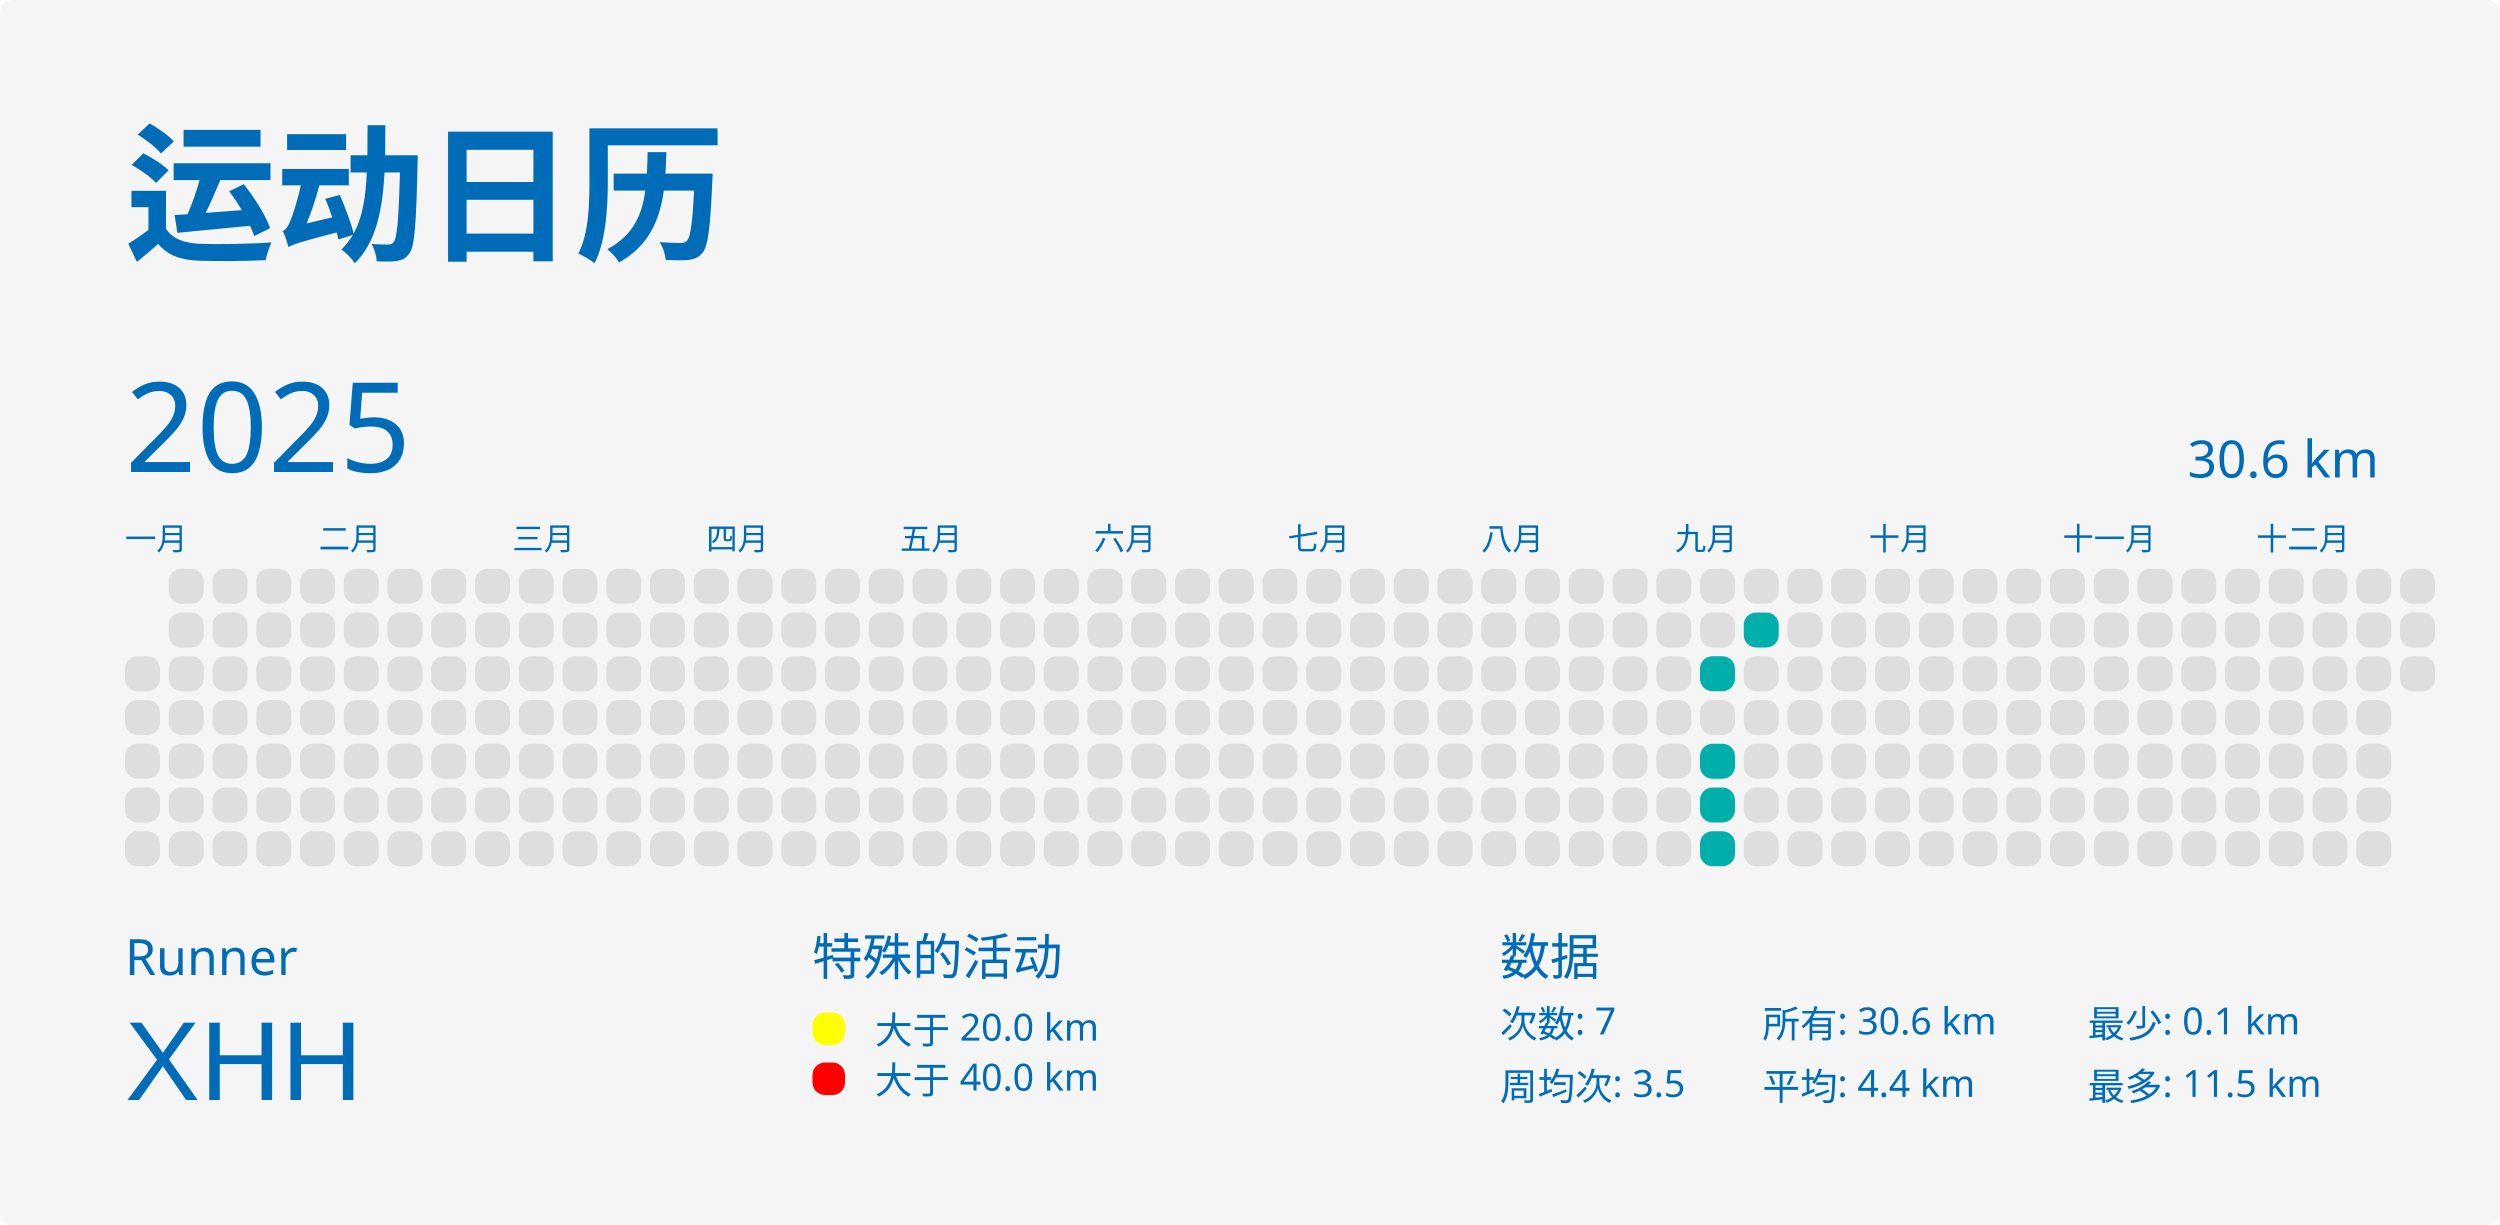
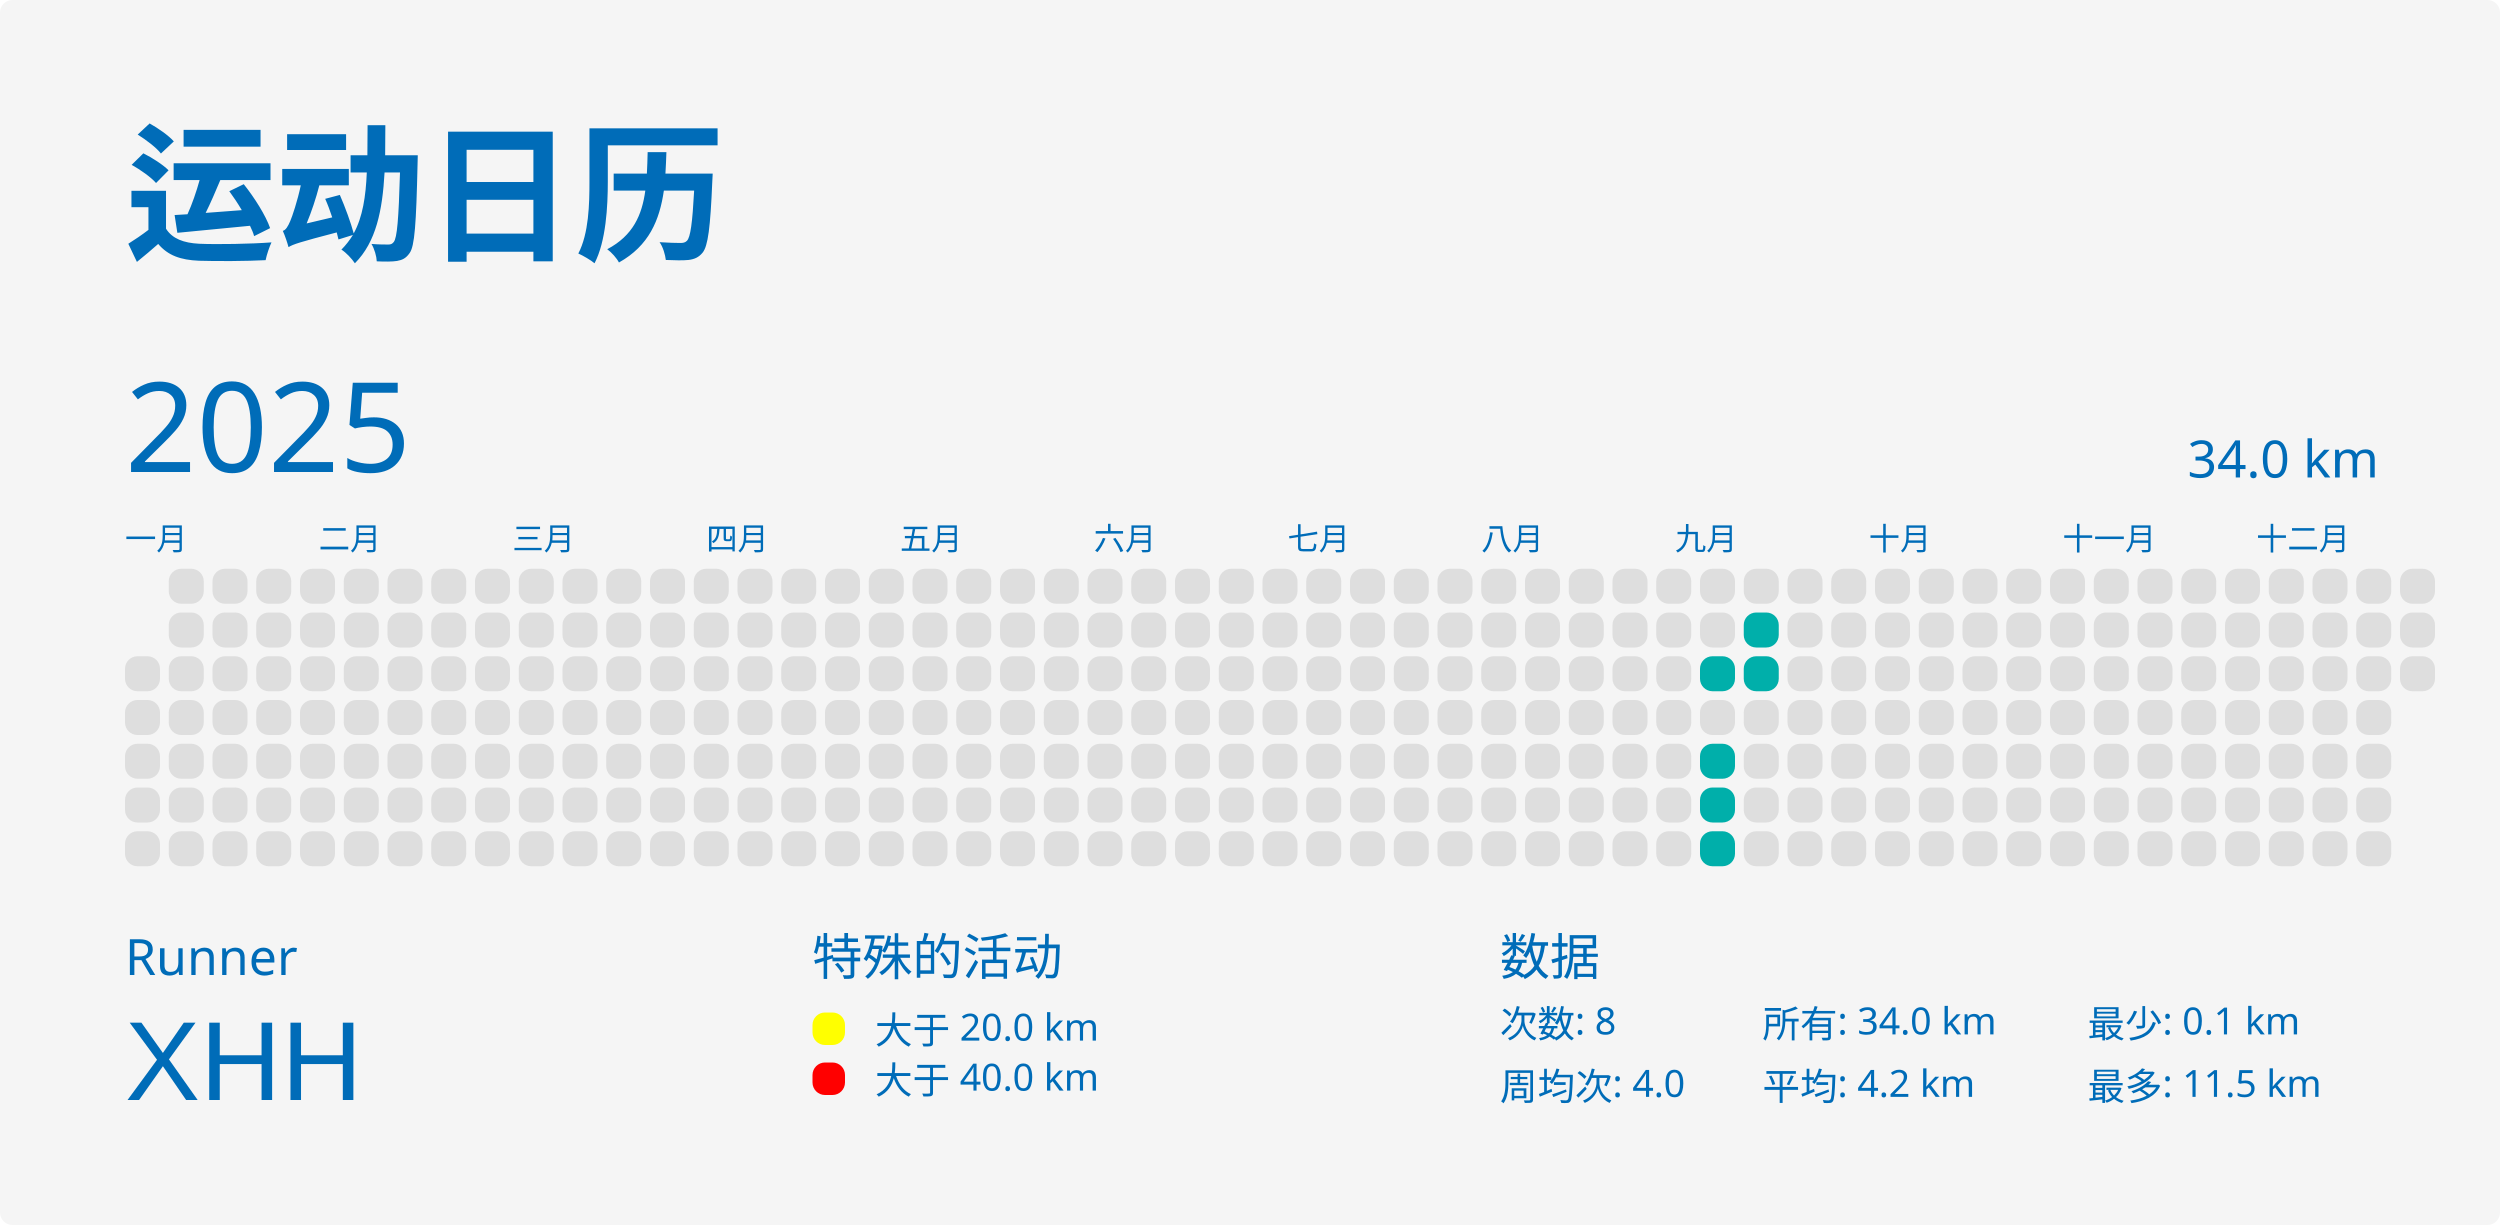
<svg xmlns="http://www.w3.org/2000/svg" baseProfile="full" height="98mm" version="1.1" viewBox="0,0,200,98" width="200mm">
  <defs />
  <rect fill="#f5f5f5" height="98" rx="1" ry="1" width="200" x="0" y="0" />
  <text fill="#006cb8" style="font-size:12px; font-family:MGI-Regular; font-weight:bold;" x="10" y="20">运动日历</text>
  <text fill="#006cb8" style="font-size:4px; font-family:MGI-Regular" x="10" y="78">Runner</text>
  <text fill="#006cb8" style="font-size:9px; font-family:Arial" x="10" y="88">XHH</text>
  <text fill="#006cb8" style="font-size:4px; font-family:MGI-Regular" x="65" y="78">特殊的活动</text>
  <rect fill="yellow" height="2.6" rx="1" ry="1" width="2.6" x="65" y="81" />
  <text fill="#006cb8" style="font-size:3px; font-family:MGI-Regular" x="70" y="83.5">大于 20.0 km</text>
  <rect fill="red" height="2.6" rx="1" ry="1" width="2.6" x="65" y="85" />
  <text fill="#006cb8" style="font-size:3px; font-family:MGI-Regular" x="70" y="87.5">大于 40.0 km</text>
  <text fill="#006cb8" style="font-size:4px; font-family:MGI-Regular" x="120" y="78">数据</text>
-   <text fill="#006cb8" style="font-size:3px; font-family:MGI-Regular" x="120" y="83">次数: 7</text>
-   <text fill="#006cb8" style="font-size:3px; font-family:MGI-Regular" x="120" y="88">周均次: 3.5</text>
-   <text fill="#006cb8" style="font-size:3px; font-family:MGI-Regular" x="141" y="83">所有: 30.6 km</text>
-   <text fill="#006cb8" style="font-size:3px; font-family:MGI-Regular" x="141" y="88">平均: 4.4 km</text>
+   <text fill="#006cb8" style="font-size:3px; font-family:MGI-Regular" x="120" y="83">次数: 8</text>
+   <text fill="#006cb8" style="font-size:3px; font-family:MGI-Regular" x="120" y="88">周均次: 4.0</text>
+   <text fill="#006cb8" style="font-size:3px; font-family:MGI-Regular" x="141" y="83">所有: 34.0 km</text>
+   <text fill="#006cb8" style="font-size:3px; font-family:MGI-Regular" x="141" y="88">平均: 4.2 km</text>
  <text fill="#006cb8" style="font-size:3px; font-family:MGI-Regular" x="167" y="83">最少: 0.1 km</text>
  <text fill="#006cb8" style="font-size:3px; font-family:MGI-Regular" x="167" y="88">最多: 11.5 km</text>
  <text dominant-baseline="hanging" fill="#006cb8" style="font-size:10.0px; font-family:MGI-Regular;" x="10" y="30">2025</text>
-   <text dominant-baseline="hanging" fill="#006cb8" style="font-size:4.125px; font-family:MGI-Regular;" x="175" y="35">30.6 km</text>
+   <text dominant-baseline="hanging" fill="#006cb8" style="font-size:4.125px; font-family:MGI-Regular;" x="175" y="35">34.0 km</text>
  <text fill="#006cb8" style="font-size:2.5px; font-family:MGI-Regular" x="10.0" y="44">一月</text>
  <text fill="#006cb8" style="font-size:2.5px; font-family:MGI-Regular" x="25.5" y="44">二月</text>
  <text fill="#006cb8" style="font-size:2.5px; font-family:MGI-Regular" x="41.0" y="44">三月</text>
  <text fill="#006cb8" style="font-size:2.5px; font-family:MGI-Regular" x="56.5" y="44">四月</text>
  <text fill="#006cb8" style="font-size:2.5px; font-family:MGI-Regular" x="72.0" y="44">五月</text>
  <text fill="#006cb8" style="font-size:2.5px; font-family:MGI-Regular" x="87.5" y="44">六月</text>
  <text fill="#006cb8" style="font-size:2.5px; font-family:MGI-Regular" x="103.0" y="44">七月</text>
  <text fill="#006cb8" style="font-size:2.5px; font-family:MGI-Regular" x="118.5" y="44">八月</text>
  <text fill="#006cb8" style="font-size:2.5px; font-family:MGI-Regular" x="134.0" y="44">九月</text>
  <text fill="#006cb8" style="font-size:2.5px; font-family:MGI-Regular" x="149.5" y="44">十月</text>
  <text fill="#006cb8" style="font-size:2.5px; font-family:MGI-Regular" x="165.0" y="44">十一月</text>
  <text fill="#006cb8" style="font-size:2.5px; font-family:MGI-Regular" x="180.5" y="44">十二月</text>
  <rect fill="#dedede" height="2.8" rx="1" ry="1" width="2.8" x="10.0" y="52.5" />
  <rect fill="#dedede" height="2.8" rx="1" ry="1" width="2.8" x="10.0" y="56.0" />
  <rect fill="#dedede" height="2.8" rx="1" ry="1" width="2.8" x="10.0" y="59.5" />
  <rect fill="#dedede" height="2.8" rx="1" ry="1" width="2.8" x="10.0" y="63.0" />
  <rect fill="#dedede" height="2.8" rx="1" ry="1" width="2.8" x="10.0" y="66.5" />
  <rect fill="#dedede" height="2.8" rx="1" ry="1" width="2.8" x="13.5" y="45.5" />
  <rect fill="#dedede" height="2.8" rx="1" ry="1" width="2.8" x="13.5" y="49.0" />
  <rect fill="#dedede" height="2.8" rx="1" ry="1" width="2.8" x="13.5" y="52.5" />
  <rect fill="#dedede" height="2.8" rx="1" ry="1" width="2.8" x="13.5" y="56.0" />
  <rect fill="#dedede" height="2.8" rx="1" ry="1" width="2.8" x="13.5" y="59.5" />
  <rect fill="#dedede" height="2.8" rx="1" ry="1" width="2.8" x="13.5" y="63.0" />
  <rect fill="#dedede" height="2.8" rx="1" ry="1" width="2.8" x="13.5" y="66.5" />
  <rect fill="#dedede" height="2.8" rx="1" ry="1" width="2.8" x="17.0" y="45.5" />
  <rect fill="#dedede" height="2.8" rx="1" ry="1" width="2.8" x="17.0" y="49.0" />
  <rect fill="#dedede" height="2.8" rx="1" ry="1" width="2.8" x="17.0" y="52.5" />
  <rect fill="#dedede" height="2.8" rx="1" ry="1" width="2.8" x="17.0" y="56.0" />
  <rect fill="#dedede" height="2.8" rx="1" ry="1" width="2.8" x="17.0" y="59.5" />
  <rect fill="#dedede" height="2.8" rx="1" ry="1" width="2.8" x="17.0" y="63.0" />
  <rect fill="#dedede" height="2.8" rx="1" ry="1" width="2.8" x="17.0" y="66.5" />
  <rect fill="#dedede" height="2.8" rx="1" ry="1" width="2.8" x="20.5" y="45.5" />
  <rect fill="#dedede" height="2.8" rx="1" ry="1" width="2.8" x="20.5" y="49.0" />
  <rect fill="#dedede" height="2.8" rx="1" ry="1" width="2.8" x="20.5" y="52.5" />
  <rect fill="#dedede" height="2.8" rx="1" ry="1" width="2.8" x="20.5" y="56.0" />
  <rect fill="#dedede" height="2.8" rx="1" ry="1" width="2.8" x="20.5" y="59.5" />
  <rect fill="#dedede" height="2.8" rx="1" ry="1" width="2.8" x="20.5" y="63.0" />
  <rect fill="#dedede" height="2.8" rx="1" ry="1" width="2.8" x="20.5" y="66.5" />
  <rect fill="#dedede" height="2.8" rx="1" ry="1" width="2.8" x="24.0" y="45.5" />
  <rect fill="#dedede" height="2.8" rx="1" ry="1" width="2.8" x="24.0" y="49.0" />
  <rect fill="#dedede" height="2.8" rx="1" ry="1" width="2.8" x="24.0" y="52.5" />
  <rect fill="#dedede" height="2.8" rx="1" ry="1" width="2.8" x="24.0" y="56.0" />
  <rect fill="#dedede" height="2.8" rx="1" ry="1" width="2.8" x="24.0" y="59.5" />
  <rect fill="#dedede" height="2.8" rx="1" ry="1" width="2.8" x="24.0" y="63.0" />
  <rect fill="#dedede" height="2.8" rx="1" ry="1" width="2.8" x="24.0" y="66.5" />
  <rect fill="#dedede" height="2.8" rx="1" ry="1" width="2.8" x="27.5" y="45.5" />
  <rect fill="#dedede" height="2.8" rx="1" ry="1" width="2.8" x="27.5" y="49.0" />
  <rect fill="#dedede" height="2.8" rx="1" ry="1" width="2.8" x="27.5" y="52.5" />
  <rect fill="#dedede" height="2.8" rx="1" ry="1" width="2.8" x="27.5" y="56.0" />
  <rect fill="#dedede" height="2.8" rx="1" ry="1" width="2.8" x="27.5" y="59.5" />
  <rect fill="#dedede" height="2.8" rx="1" ry="1" width="2.8" x="27.5" y="63.0" />
  <rect fill="#dedede" height="2.8" rx="1" ry="1" width="2.8" x="27.5" y="66.5" />
  <rect fill="#dedede" height="2.8" rx="1" ry="1" width="2.8" x="31.0" y="45.5" />
  <rect fill="#dedede" height="2.8" rx="1" ry="1" width="2.8" x="31.0" y="49.0" />
  <rect fill="#dedede" height="2.8" rx="1" ry="1" width="2.8" x="31.0" y="52.5" />
  <rect fill="#dedede" height="2.8" rx="1" ry="1" width="2.8" x="31.0" y="56.0" />
  <rect fill="#dedede" height="2.8" rx="1" ry="1" width="2.8" x="31.0" y="59.5" />
  <rect fill="#dedede" height="2.8" rx="1" ry="1" width="2.8" x="31.0" y="63.0" />
  <rect fill="#dedede" height="2.8" rx="1" ry="1" width="2.8" x="31.0" y="66.5" />
  <rect fill="#dedede" height="2.8" rx="1" ry="1" width="2.8" x="34.5" y="45.5" />
  <rect fill="#dedede" height="2.8" rx="1" ry="1" width="2.8" x="34.5" y="49.0" />
  <rect fill="#dedede" height="2.8" rx="1" ry="1" width="2.8" x="34.5" y="52.5" />
  <rect fill="#dedede" height="2.8" rx="1" ry="1" width="2.8" x="34.5" y="56.0" />
  <rect fill="#dedede" height="2.8" rx="1" ry="1" width="2.8" x="34.5" y="59.5" />
  <rect fill="#dedede" height="2.8" rx="1" ry="1" width="2.8" x="34.5" y="63.0" />
  <rect fill="#dedede" height="2.8" rx="1" ry="1" width="2.8" x="34.5" y="66.5" />
  <rect fill="#dedede" height="2.8" rx="1" ry="1" width="2.8" x="38.0" y="45.5" />
  <rect fill="#dedede" height="2.8" rx="1" ry="1" width="2.8" x="38.0" y="49.0" />
  <rect fill="#dedede" height="2.8" rx="1" ry="1" width="2.8" x="38.0" y="52.5" />
  <rect fill="#dedede" height="2.8" rx="1" ry="1" width="2.8" x="38.0" y="56.0" />
  <rect fill="#dedede" height="2.8" rx="1" ry="1" width="2.8" x="38.0" y="59.5" />
  <rect fill="#dedede" height="2.8" rx="1" ry="1" width="2.8" x="38.0" y="63.0" />
  <rect fill="#dedede" height="2.8" rx="1" ry="1" width="2.8" x="38.0" y="66.5" />
  <rect fill="#dedede" height="2.8" rx="1" ry="1" width="2.8" x="41.5" y="45.5" />
  <rect fill="#dedede" height="2.8" rx="1" ry="1" width="2.8" x="41.5" y="49.0" />
  <rect fill="#dedede" height="2.8" rx="1" ry="1" width="2.8" x="41.5" y="52.5" />
  <rect fill="#dedede" height="2.8" rx="1" ry="1" width="2.8" x="41.5" y="56.0" />
  <rect fill="#dedede" height="2.8" rx="1" ry="1" width="2.8" x="41.5" y="59.5" />
  <rect fill="#dedede" height="2.8" rx="1" ry="1" width="2.8" x="41.5" y="63.0" />
  <rect fill="#dedede" height="2.8" rx="1" ry="1" width="2.8" x="41.5" y="66.5" />
  <rect fill="#dedede" height="2.8" rx="1" ry="1" width="2.8" x="45.0" y="45.5" />
  <rect fill="#dedede" height="2.8" rx="1" ry="1" width="2.8" x="45.0" y="49.0" />
  <rect fill="#dedede" height="2.8" rx="1" ry="1" width="2.8" x="45.0" y="52.5" />
  <rect fill="#dedede" height="2.8" rx="1" ry="1" width="2.8" x="45.0" y="56.0" />
  <rect fill="#dedede" height="2.8" rx="1" ry="1" width="2.8" x="45.0" y="59.5" />
  <rect fill="#dedede" height="2.8" rx="1" ry="1" width="2.8" x="45.0" y="63.0" />
  <rect fill="#dedede" height="2.8" rx="1" ry="1" width="2.8" x="45.0" y="66.5" />
  <rect fill="#dedede" height="2.8" rx="1" ry="1" width="2.8" x="48.5" y="45.5" />
  <rect fill="#dedede" height="2.8" rx="1" ry="1" width="2.8" x="48.5" y="49.0" />
  <rect fill="#dedede" height="2.8" rx="1" ry="1" width="2.8" x="48.5" y="52.5" />
  <rect fill="#dedede" height="2.8" rx="1" ry="1" width="2.8" x="48.5" y="56.0" />
  <rect fill="#dedede" height="2.8" rx="1" ry="1" width="2.8" x="48.5" y="59.5" />
  <rect fill="#dedede" height="2.8" rx="1" ry="1" width="2.8" x="48.5" y="63.0" />
  <rect fill="#dedede" height="2.8" rx="1" ry="1" width="2.8" x="48.5" y="66.5" />
  <rect fill="#dedede" height="2.8" rx="1" ry="1" width="2.8" x="52.0" y="45.5" />
  <rect fill="#dedede" height="2.8" rx="1" ry="1" width="2.8" x="52.0" y="49.0" />
  <rect fill="#dedede" height="2.8" rx="1" ry="1" width="2.8" x="52.0" y="52.5" />
  <rect fill="#dedede" height="2.8" rx="1" ry="1" width="2.8" x="52.0" y="56.0" />
  <rect fill="#dedede" height="2.8" rx="1" ry="1" width="2.8" x="52.0" y="59.5" />
  <rect fill="#dedede" height="2.8" rx="1" ry="1" width="2.8" x="52.0" y="63.0" />
  <rect fill="#dedede" height="2.8" rx="1" ry="1" width="2.8" x="52.0" y="66.5" />
  <rect fill="#dedede" height="2.8" rx="1" ry="1" width="2.8" x="55.5" y="45.5" />
  <rect fill="#dedede" height="2.8" rx="1" ry="1" width="2.8" x="55.5" y="49.0" />
  <rect fill="#dedede" height="2.8" rx="1" ry="1" width="2.8" x="55.5" y="52.5" />
  <rect fill="#dedede" height="2.8" rx="1" ry="1" width="2.8" x="55.5" y="56.0" />
  <rect fill="#dedede" height="2.8" rx="1" ry="1" width="2.8" x="55.5" y="59.5" />
  <rect fill="#dedede" height="2.8" rx="1" ry="1" width="2.8" x="55.5" y="63.0" />
  <rect fill="#dedede" height="2.8" rx="1" ry="1" width="2.8" x="55.5" y="66.5" />
  <rect fill="#dedede" height="2.8" rx="1" ry="1" width="2.8" x="59.0" y="45.5" />
  <rect fill="#dedede" height="2.8" rx="1" ry="1" width="2.8" x="59.0" y="49.0" />
  <rect fill="#dedede" height="2.8" rx="1" ry="1" width="2.8" x="59.0" y="52.5" />
  <rect fill="#dedede" height="2.8" rx="1" ry="1" width="2.8" x="59.0" y="56.0" />
  <rect fill="#dedede" height="2.8" rx="1" ry="1" width="2.8" x="59.0" y="59.5" />
  <rect fill="#dedede" height="2.8" rx="1" ry="1" width="2.8" x="59.0" y="63.0" />
  <rect fill="#dedede" height="2.8" rx="1" ry="1" width="2.8" x="59.0" y="66.5" />
  <rect fill="#dedede" height="2.8" rx="1" ry="1" width="2.8" x="62.5" y="45.5" />
  <rect fill="#dedede" height="2.8" rx="1" ry="1" width="2.8" x="62.5" y="49.0" />
  <rect fill="#dedede" height="2.8" rx="1" ry="1" width="2.8" x="62.5" y="52.5" />
  <rect fill="#dedede" height="2.8" rx="1" ry="1" width="2.8" x="62.5" y="56.0" />
  <rect fill="#dedede" height="2.8" rx="1" ry="1" width="2.8" x="62.5" y="59.5" />
  <rect fill="#dedede" height="2.8" rx="1" ry="1" width="2.8" x="62.5" y="63.0" />
  <rect fill="#dedede" height="2.8" rx="1" ry="1" width="2.8" x="62.5" y="66.5" />
  <rect fill="#dedede" height="2.8" rx="1" ry="1" width="2.8" x="66.0" y="45.5" />
  <rect fill="#dedede" height="2.8" rx="1" ry="1" width="2.8" x="66.0" y="49.0" />
  <rect fill="#dedede" height="2.8" rx="1" ry="1" width="2.8" x="66.0" y="52.5" />
  <rect fill="#dedede" height="2.8" rx="1" ry="1" width="2.8" x="66.0" y="56.0" />
  <rect fill="#dedede" height="2.8" rx="1" ry="1" width="2.8" x="66.0" y="59.5" />
  <rect fill="#dedede" height="2.8" rx="1" ry="1" width="2.8" x="66.0" y="63.0" />
  <rect fill="#dedede" height="2.8" rx="1" ry="1" width="2.8" x="66.0" y="66.5" />
  <rect fill="#dedede" height="2.8" rx="1" ry="1" width="2.8" x="69.5" y="45.5" />
  <rect fill="#dedede" height="2.8" rx="1" ry="1" width="2.8" x="69.5" y="49.0" />
  <rect fill="#dedede" height="2.8" rx="1" ry="1" width="2.8" x="69.5" y="52.5" />
  <rect fill="#dedede" height="2.8" rx="1" ry="1" width="2.8" x="69.5" y="56.0" />
  <rect fill="#dedede" height="2.8" rx="1" ry="1" width="2.8" x="69.5" y="59.5" />
  <rect fill="#dedede" height="2.8" rx="1" ry="1" width="2.8" x="69.5" y="63.0" />
  <rect fill="#dedede" height="2.8" rx="1" ry="1" width="2.8" x="69.5" y="66.5" />
  <rect fill="#dedede" height="2.8" rx="1" ry="1" width="2.8" x="73.0" y="45.5" />
  <rect fill="#dedede" height="2.8" rx="1" ry="1" width="2.8" x="73.0" y="49.0" />
  <rect fill="#dedede" height="2.8" rx="1" ry="1" width="2.8" x="73.0" y="52.5" />
  <rect fill="#dedede" height="2.8" rx="1" ry="1" width="2.8" x="73.0" y="56.0" />
  <rect fill="#dedede" height="2.8" rx="1" ry="1" width="2.8" x="73.0" y="59.5" />
  <rect fill="#dedede" height="2.8" rx="1" ry="1" width="2.8" x="73.0" y="63.0" />
  <rect fill="#dedede" height="2.8" rx="1" ry="1" width="2.8" x="73.0" y="66.5" />
  <rect fill="#dedede" height="2.8" rx="1" ry="1" width="2.8" x="76.5" y="45.5" />
  <rect fill="#dedede" height="2.8" rx="1" ry="1" width="2.8" x="76.5" y="49.0" />
  <rect fill="#dedede" height="2.8" rx="1" ry="1" width="2.8" x="76.5" y="52.5" />
  <rect fill="#dedede" height="2.8" rx="1" ry="1" width="2.8" x="76.5" y="56.0" />
  <rect fill="#dedede" height="2.8" rx="1" ry="1" width="2.8" x="76.5" y="59.5" />
  <rect fill="#dedede" height="2.8" rx="1" ry="1" width="2.8" x="76.5" y="63.0" />
  <rect fill="#dedede" height="2.8" rx="1" ry="1" width="2.8" x="76.5" y="66.5" />
  <rect fill="#dedede" height="2.8" rx="1" ry="1" width="2.8" x="80.0" y="45.5" />
  <rect fill="#dedede" height="2.8" rx="1" ry="1" width="2.8" x="80.0" y="49.0" />
  <rect fill="#dedede" height="2.8" rx="1" ry="1" width="2.8" x="80.0" y="52.5" />
  <rect fill="#dedede" height="2.8" rx="1" ry="1" width="2.8" x="80.0" y="56.0" />
  <rect fill="#dedede" height="2.8" rx="1" ry="1" width="2.8" x="80.0" y="59.5" />
  <rect fill="#dedede" height="2.8" rx="1" ry="1" width="2.8" x="80.0" y="63.0" />
  <rect fill="#dedede" height="2.8" rx="1" ry="1" width="2.8" x="80.0" y="66.5" />
  <rect fill="#dedede" height="2.8" rx="1" ry="1" width="2.8" x="83.5" y="45.5" />
  <rect fill="#dedede" height="2.8" rx="1" ry="1" width="2.8" x="83.5" y="49.0" />
  <rect fill="#dedede" height="2.8" rx="1" ry="1" width="2.8" x="83.5" y="52.5" />
  <rect fill="#dedede" height="2.8" rx="1" ry="1" width="2.8" x="83.5" y="56.0" />
  <rect fill="#dedede" height="2.8" rx="1" ry="1" width="2.8" x="83.5" y="59.5" />
  <rect fill="#dedede" height="2.8" rx="1" ry="1" width="2.8" x="83.5" y="63.0" />
  <rect fill="#dedede" height="2.8" rx="1" ry="1" width="2.8" x="83.5" y="66.5" />
  <rect fill="#dedede" height="2.8" rx="1" ry="1" width="2.8" x="87.0" y="45.5" />
  <rect fill="#dedede" height="2.8" rx="1" ry="1" width="2.8" x="87.0" y="49.0" />
  <rect fill="#dedede" height="2.8" rx="1" ry="1" width="2.8" x="87.0" y="52.5" />
  <rect fill="#dedede" height="2.8" rx="1" ry="1" width="2.8" x="87.0" y="56.0" />
  <rect fill="#dedede" height="2.8" rx="1" ry="1" width="2.8" x="87.0" y="59.5" />
  <rect fill="#dedede" height="2.8" rx="1" ry="1" width="2.8" x="87.0" y="63.0" />
  <rect fill="#dedede" height="2.8" rx="1" ry="1" width="2.8" x="87.0" y="66.5" />
  <rect fill="#dedede" height="2.8" rx="1" ry="1" width="2.8" x="90.5" y="45.5" />
  <rect fill="#dedede" height="2.8" rx="1" ry="1" width="2.8" x="90.5" y="49.0" />
  <rect fill="#dedede" height="2.8" rx="1" ry="1" width="2.8" x="90.5" y="52.5" />
  <rect fill="#dedede" height="2.8" rx="1" ry="1" width="2.8" x="90.5" y="56.0" />
  <rect fill="#dedede" height="2.8" rx="1" ry="1" width="2.8" x="90.5" y="59.5" />
  <rect fill="#dedede" height="2.8" rx="1" ry="1" width="2.8" x="90.5" y="63.0" />
  <rect fill="#dedede" height="2.8" rx="1" ry="1" width="2.8" x="90.5" y="66.5" />
  <rect fill="#dedede" height="2.8" rx="1" ry="1" width="2.8" x="94.0" y="45.5" />
  <rect fill="#dedede" height="2.8" rx="1" ry="1" width="2.8" x="94.0" y="49.0" />
  <rect fill="#dedede" height="2.8" rx="1" ry="1" width="2.8" x="94.0" y="52.5" />
  <rect fill="#dedede" height="2.8" rx="1" ry="1" width="2.8" x="94.0" y="56.0" />
  <rect fill="#dedede" height="2.8" rx="1" ry="1" width="2.8" x="94.0" y="59.5" />
  <rect fill="#dedede" height="2.8" rx="1" ry="1" width="2.8" x="94.0" y="63.0" />
  <rect fill="#dedede" height="2.8" rx="1" ry="1" width="2.8" x="94.0" y="66.5" />
  <rect fill="#dedede" height="2.8" rx="1" ry="1" width="2.8" x="97.5" y="45.5" />
  <rect fill="#dedede" height="2.8" rx="1" ry="1" width="2.8" x="97.5" y="49.0" />
  <rect fill="#dedede" height="2.8" rx="1" ry="1" width="2.8" x="97.5" y="52.5" />
  <rect fill="#dedede" height="2.8" rx="1" ry="1" width="2.8" x="97.5" y="56.0" />
  <rect fill="#dedede" height="2.8" rx="1" ry="1" width="2.8" x="97.5" y="59.5" />
  <rect fill="#dedede" height="2.8" rx="1" ry="1" width="2.8" x="97.5" y="63.0" />
  <rect fill="#dedede" height="2.8" rx="1" ry="1" width="2.8" x="97.5" y="66.5" />
  <rect fill="#dedede" height="2.8" rx="1" ry="1" width="2.8" x="101.0" y="45.5" />
  <rect fill="#dedede" height="2.8" rx="1" ry="1" width="2.8" x="101.0" y="49.0" />
  <rect fill="#dedede" height="2.8" rx="1" ry="1" width="2.8" x="101.0" y="52.5" />
  <rect fill="#dedede" height="2.8" rx="1" ry="1" width="2.8" x="101.0" y="56.0" />
  <rect fill="#dedede" height="2.8" rx="1" ry="1" width="2.8" x="101.0" y="59.5" />
  <rect fill="#dedede" height="2.8" rx="1" ry="1" width="2.8" x="101.0" y="63.0" />
  <rect fill="#dedede" height="2.8" rx="1" ry="1" width="2.8" x="101.0" y="66.5" />
  <rect fill="#dedede" height="2.8" rx="1" ry="1" width="2.8" x="104.5" y="45.5" />
  <rect fill="#dedede" height="2.8" rx="1" ry="1" width="2.8" x="104.5" y="49.0" />
  <rect fill="#dedede" height="2.8" rx="1" ry="1" width="2.8" x="104.5" y="52.5" />
  <rect fill="#dedede" height="2.8" rx="1" ry="1" width="2.8" x="104.5" y="56.0" />
  <rect fill="#dedede" height="2.8" rx="1" ry="1" width="2.8" x="104.5" y="59.5" />
  <rect fill="#dedede" height="2.8" rx="1" ry="1" width="2.8" x="104.5" y="63.0" />
  <rect fill="#dedede" height="2.8" rx="1" ry="1" width="2.8" x="104.5" y="66.5" />
  <rect fill="#dedede" height="2.8" rx="1" ry="1" width="2.8" x="108.0" y="45.5" />
  <rect fill="#dedede" height="2.8" rx="1" ry="1" width="2.8" x="108.0" y="49.0" />
  <rect fill="#dedede" height="2.8" rx="1" ry="1" width="2.8" x="108.0" y="52.5" />
  <rect fill="#dedede" height="2.8" rx="1" ry="1" width="2.8" x="108.0" y="56.0" />
  <rect fill="#dedede" height="2.8" rx="1" ry="1" width="2.8" x="108.0" y="59.5" />
  <rect fill="#dedede" height="2.8" rx="1" ry="1" width="2.8" x="108.0" y="63.0" />
  <rect fill="#dedede" height="2.8" rx="1" ry="1" width="2.8" x="108.0" y="66.5" />
  <rect fill="#dedede" height="2.8" rx="1" ry="1" width="2.8" x="111.5" y="45.5" />
  <rect fill="#dedede" height="2.8" rx="1" ry="1" width="2.8" x="111.5" y="49.0" />
  <rect fill="#dedede" height="2.8" rx="1" ry="1" width="2.8" x="111.5" y="52.5" />
  <rect fill="#dedede" height="2.8" rx="1" ry="1" width="2.8" x="111.5" y="56.0" />
  <rect fill="#dedede" height="2.8" rx="1" ry="1" width="2.8" x="111.5" y="59.5" />
  <rect fill="#dedede" height="2.8" rx="1" ry="1" width="2.8" x="111.5" y="63.0" />
  <rect fill="#dedede" height="2.8" rx="1" ry="1" width="2.8" x="111.5" y="66.5" />
  <rect fill="#dedede" height="2.8" rx="1" ry="1" width="2.8" x="115.0" y="45.5" />
  <rect fill="#dedede" height="2.8" rx="1" ry="1" width="2.8" x="115.0" y="49.0" />
  <rect fill="#dedede" height="2.8" rx="1" ry="1" width="2.8" x="115.0" y="52.5" />
  <rect fill="#dedede" height="2.8" rx="1" ry="1" width="2.8" x="115.0" y="56.0" />
  <rect fill="#dedede" height="2.8" rx="1" ry="1" width="2.8" x="115.0" y="59.5" />
  <rect fill="#dedede" height="2.8" rx="1" ry="1" width="2.8" x="115.0" y="63.0" />
  <rect fill="#dedede" height="2.8" rx="1" ry="1" width="2.8" x="115.0" y="66.5" />
  <rect fill="#dedede" height="2.8" rx="1" ry="1" width="2.8" x="118.5" y="45.5" />
  <rect fill="#dedede" height="2.8" rx="1" ry="1" width="2.8" x="118.5" y="49.0" />
  <rect fill="#dedede" height="2.8" rx="1" ry="1" width="2.8" x="118.5" y="52.5" />
  <rect fill="#dedede" height="2.8" rx="1" ry="1" width="2.8" x="118.5" y="56.0" />
  <rect fill="#dedede" height="2.8" rx="1" ry="1" width="2.8" x="118.5" y="59.5" />
  <rect fill="#dedede" height="2.8" rx="1" ry="1" width="2.8" x="118.5" y="63.0" />
  <rect fill="#dedede" height="2.8" rx="1" ry="1" width="2.8" x="118.5" y="66.5" />
  <rect fill="#dedede" height="2.8" rx="1" ry="1" width="2.8" x="122.0" y="45.5" />
  <rect fill="#dedede" height="2.8" rx="1" ry="1" width="2.8" x="122.0" y="49.0" />
  <rect fill="#dedede" height="2.8" rx="1" ry="1" width="2.8" x="122.0" y="52.5" />
  <rect fill="#dedede" height="2.8" rx="1" ry="1" width="2.8" x="122.0" y="56.0" />
  <rect fill="#dedede" height="2.8" rx="1" ry="1" width="2.8" x="122.0" y="59.5" />
  <rect fill="#dedede" height="2.8" rx="1" ry="1" width="2.8" x="122.0" y="63.0" />
  <rect fill="#dedede" height="2.8" rx="1" ry="1" width="2.8" x="122.0" y="66.5" />
  <rect fill="#dedede" height="2.8" rx="1" ry="1" width="2.8" x="125.5" y="45.5" />
  <rect fill="#dedede" height="2.8" rx="1" ry="1" width="2.8" x="125.5" y="49.0" />
  <rect fill="#dedede" height="2.8" rx="1" ry="1" width="2.8" x="125.5" y="52.5" />
  <rect fill="#dedede" height="2.8" rx="1" ry="1" width="2.8" x="125.5" y="56.0" />
  <rect fill="#dedede" height="2.8" rx="1" ry="1" width="2.8" x="125.5" y="59.5" />
  <rect fill="#dedede" height="2.8" rx="1" ry="1" width="2.8" x="125.5" y="63.0" />
  <rect fill="#dedede" height="2.8" rx="1" ry="1" width="2.8" x="125.5" y="66.5" />
  <rect fill="#dedede" height="2.8" rx="1" ry="1" width="2.8" x="129.0" y="45.5" />
  <rect fill="#dedede" height="2.8" rx="1" ry="1" width="2.8" x="129.0" y="49.0" />
  <rect fill="#dedede" height="2.8" rx="1" ry="1" width="2.8" x="129.0" y="52.5" />
  <rect fill="#dedede" height="2.8" rx="1" ry="1" width="2.8" x="129.0" y="56.0" />
  <rect fill="#dedede" height="2.8" rx="1" ry="1" width="2.8" x="129.0" y="59.5" />
  <rect fill="#dedede" height="2.8" rx="1" ry="1" width="2.8" x="129.0" y="63.0" />
  <rect fill="#dedede" height="2.8" rx="1" ry="1" width="2.8" x="129.0" y="66.5" />
  <rect fill="#dedede" height="2.8" rx="1" ry="1" width="2.8" x="132.5" y="45.5" />
  <rect fill="#dedede" height="2.8" rx="1" ry="1" width="2.8" x="132.5" y="49.0" />
  <rect fill="#dedede" height="2.8" rx="1" ry="1" width="2.8" x="132.5" y="52.5" />
  <rect fill="#dedede" height="2.8" rx="1" ry="1" width="2.8" x="132.5" y="56.0" />
  <rect fill="#dedede" height="2.8" rx="1" ry="1" width="2.8" x="132.5" y="59.5" />
  <rect fill="#dedede" height="2.8" rx="1" ry="1" width="2.8" x="132.5" y="63.0" />
  <rect fill="#dedede" height="2.8" rx="1" ry="1" width="2.8" x="132.5" y="66.5" />
  <rect fill="#dedede" height="2.8" rx="1" ry="1" width="2.8" x="136.0" y="45.5" />
  <rect fill="#dedede" height="2.8" rx="1" ry="1" width="2.8" x="136.0" y="49.0" />
  <rect fill="#00AFAA" height="2.8" rx="1" ry="1" width="2.8" x="136.0" y="52.5" />
  <rect fill="#dedede" height="2.8" rx="1" ry="1" width="2.8" x="136.0" y="56.0" />
  <rect fill="#00AFAA" height="2.8" rx="1" ry="1" width="2.8" x="136.0" y="59.5" />
  <rect fill="#00AFAA" height="2.8" rx="1" ry="1" width="2.8" x="136.0" y="63.0" />
  <rect fill="#00AFAA" height="2.8" rx="1" ry="1" width="2.8" x="136.0" y="66.5" />
  <rect fill="#dedede" height="2.8" rx="1" ry="1" width="2.8" x="139.5" y="45.5" />
  <rect fill="#00AFAA" height="2.8" rx="1" ry="1" width="2.8" x="139.5" y="49.0" />
-   <rect fill="#dedede" height="2.8" rx="1" ry="1" width="2.8" x="139.5" y="52.5" />
+   <rect fill="#00AFAA" height="2.8" rx="1" ry="1" width="2.8" x="139.5" y="52.5" />
  <rect fill="#dedede" height="2.8" rx="1" ry="1" width="2.8" x="139.5" y="56.0" />
  <rect fill="#dedede" height="2.8" rx="1" ry="1" width="2.8" x="139.5" y="59.5" />
  <rect fill="#dedede" height="2.8" rx="1" ry="1" width="2.8" x="139.5" y="63.0" />
  <rect fill="#dedede" height="2.8" rx="1" ry="1" width="2.8" x="139.5" y="66.5" />
  <rect fill="#dedede" height="2.8" rx="1" ry="1" width="2.8" x="143.0" y="45.5" />
  <rect fill="#dedede" height="2.8" rx="1" ry="1" width="2.8" x="143.0" y="49.0" />
  <rect fill="#dedede" height="2.8" rx="1" ry="1" width="2.8" x="143.0" y="52.5" />
  <rect fill="#dedede" height="2.8" rx="1" ry="1" width="2.8" x="143.0" y="56.0" />
  <rect fill="#dedede" height="2.8" rx="1" ry="1" width="2.8" x="143.0" y="59.5" />
  <rect fill="#dedede" height="2.8" rx="1" ry="1" width="2.8" x="143.0" y="63.0" />
  <rect fill="#dedede" height="2.8" rx="1" ry="1" width="2.8" x="143.0" y="66.5" />
  <rect fill="#dedede" height="2.8" rx="1" ry="1" width="2.8" x="146.5" y="45.5" />
  <rect fill="#dedede" height="2.8" rx="1" ry="1" width="2.8" x="146.5" y="49.0" />
  <rect fill="#dedede" height="2.8" rx="1" ry="1" width="2.8" x="146.5" y="52.5" />
  <rect fill="#dedede" height="2.8" rx="1" ry="1" width="2.8" x="146.5" y="56.0" />
  <rect fill="#dedede" height="2.8" rx="1" ry="1" width="2.8" x="146.5" y="59.5" />
  <rect fill="#dedede" height="2.8" rx="1" ry="1" width="2.8" x="146.5" y="63.0" />
  <rect fill="#dedede" height="2.8" rx="1" ry="1" width="2.8" x="146.5" y="66.5" />
  <rect fill="#dedede" height="2.8" rx="1" ry="1" width="2.8" x="150.0" y="45.5" />
  <rect fill="#dedede" height="2.8" rx="1" ry="1" width="2.8" x="150.0" y="49.0" />
  <rect fill="#dedede" height="2.8" rx="1" ry="1" width="2.8" x="150.0" y="52.5" />
  <rect fill="#dedede" height="2.8" rx="1" ry="1" width="2.8" x="150.0" y="56.0" />
  <rect fill="#dedede" height="2.8" rx="1" ry="1" width="2.8" x="150.0" y="59.5" />
  <rect fill="#dedede" height="2.8" rx="1" ry="1" width="2.8" x="150.0" y="63.0" />
  <rect fill="#dedede" height="2.8" rx="1" ry="1" width="2.8" x="150.0" y="66.5" />
  <rect fill="#dedede" height="2.8" rx="1" ry="1" width="2.8" x="153.5" y="45.5" />
  <rect fill="#dedede" height="2.8" rx="1" ry="1" width="2.8" x="153.5" y="49.0" />
  <rect fill="#dedede" height="2.8" rx="1" ry="1" width="2.8" x="153.5" y="52.5" />
  <rect fill="#dedede" height="2.8" rx="1" ry="1" width="2.8" x="153.5" y="56.0" />
  <rect fill="#dedede" height="2.8" rx="1" ry="1" width="2.8" x="153.5" y="59.5" />
  <rect fill="#dedede" height="2.8" rx="1" ry="1" width="2.8" x="153.5" y="63.0" />
  <rect fill="#dedede" height="2.8" rx="1" ry="1" width="2.8" x="153.5" y="66.5" />
  <rect fill="#dedede" height="2.8" rx="1" ry="1" width="2.8" x="157.0" y="45.5" />
  <rect fill="#dedede" height="2.8" rx="1" ry="1" width="2.8" x="157.0" y="49.0" />
  <rect fill="#dedede" height="2.8" rx="1" ry="1" width="2.8" x="157.0" y="52.5" />
  <rect fill="#dedede" height="2.8" rx="1" ry="1" width="2.8" x="157.0" y="56.0" />
  <rect fill="#dedede" height="2.8" rx="1" ry="1" width="2.8" x="157.0" y="59.5" />
  <rect fill="#dedede" height="2.8" rx="1" ry="1" width="2.8" x="157.0" y="63.0" />
  <rect fill="#dedede" height="2.8" rx="1" ry="1" width="2.8" x="157.0" y="66.5" />
  <rect fill="#dedede" height="2.8" rx="1" ry="1" width="2.8" x="160.5" y="45.5" />
  <rect fill="#dedede" height="2.8" rx="1" ry="1" width="2.8" x="160.5" y="49.0" />
  <rect fill="#dedede" height="2.8" rx="1" ry="1" width="2.8" x="160.5" y="52.5" />
  <rect fill="#dedede" height="2.8" rx="1" ry="1" width="2.8" x="160.5" y="56.0" />
  <rect fill="#dedede" height="2.8" rx="1" ry="1" width="2.8" x="160.5" y="59.5" />
  <rect fill="#dedede" height="2.8" rx="1" ry="1" width="2.8" x="160.5" y="63.0" />
  <rect fill="#dedede" height="2.8" rx="1" ry="1" width="2.8" x="160.5" y="66.5" />
  <rect fill="#dedede" height="2.8" rx="1" ry="1" width="2.8" x="164.0" y="45.5" />
  <rect fill="#dedede" height="2.8" rx="1" ry="1" width="2.8" x="164.0" y="49.0" />
  <rect fill="#dedede" height="2.8" rx="1" ry="1" width="2.8" x="164.0" y="52.5" />
  <rect fill="#dedede" height="2.8" rx="1" ry="1" width="2.8" x="164.0" y="56.0" />
  <rect fill="#dedede" height="2.8" rx="1" ry="1" width="2.8" x="164.0" y="59.5" />
  <rect fill="#dedede" height="2.8" rx="1" ry="1" width="2.8" x="164.0" y="63.0" />
  <rect fill="#dedede" height="2.8" rx="1" ry="1" width="2.8" x="164.0" y="66.5" />
  <rect fill="#dedede" height="2.8" rx="1" ry="1" width="2.8" x="167.5" y="45.5" />
  <rect fill="#dedede" height="2.8" rx="1" ry="1" width="2.8" x="167.5" y="49.0" />
  <rect fill="#dedede" height="2.8" rx="1" ry="1" width="2.8" x="167.5" y="52.5" />
  <rect fill="#dedede" height="2.8" rx="1" ry="1" width="2.8" x="167.5" y="56.0" />
  <rect fill="#dedede" height="2.8" rx="1" ry="1" width="2.8" x="167.5" y="59.5" />
  <rect fill="#dedede" height="2.8" rx="1" ry="1" width="2.8" x="167.5" y="63.0" />
  <rect fill="#dedede" height="2.8" rx="1" ry="1" width="2.8" x="167.5" y="66.5" />
  <rect fill="#dedede" height="2.8" rx="1" ry="1" width="2.8" x="171.0" y="45.5" />
  <rect fill="#dedede" height="2.8" rx="1" ry="1" width="2.8" x="171.0" y="49.0" />
  <rect fill="#dedede" height="2.8" rx="1" ry="1" width="2.8" x="171.0" y="52.5" />
  <rect fill="#dedede" height="2.8" rx="1" ry="1" width="2.8" x="171.0" y="56.0" />
  <rect fill="#dedede" height="2.8" rx="1" ry="1" width="2.8" x="171.0" y="59.5" />
  <rect fill="#dedede" height="2.8" rx="1" ry="1" width="2.8" x="171.0" y="63.0" />
  <rect fill="#dedede" height="2.8" rx="1" ry="1" width="2.8" x="171.0" y="66.5" />
  <rect fill="#dedede" height="2.8" rx="1" ry="1" width="2.8" x="174.5" y="45.5" />
  <rect fill="#dedede" height="2.8" rx="1" ry="1" width="2.8" x="174.5" y="49.0" />
  <rect fill="#dedede" height="2.8" rx="1" ry="1" width="2.8" x="174.5" y="52.5" />
  <rect fill="#dedede" height="2.8" rx="1" ry="1" width="2.8" x="174.5" y="56.0" />
  <rect fill="#dedede" height="2.8" rx="1" ry="1" width="2.8" x="174.5" y="59.5" />
  <rect fill="#dedede" height="2.8" rx="1" ry="1" width="2.8" x="174.5" y="63.0" />
  <rect fill="#dedede" height="2.8" rx="1" ry="1" width="2.8" x="174.5" y="66.5" />
  <rect fill="#dedede" height="2.8" rx="1" ry="1" width="2.8" x="178.0" y="45.5" />
  <rect fill="#dedede" height="2.8" rx="1" ry="1" width="2.8" x="178.0" y="49.0" />
  <rect fill="#dedede" height="2.8" rx="1" ry="1" width="2.8" x="178.0" y="52.5" />
  <rect fill="#dedede" height="2.8" rx="1" ry="1" width="2.8" x="178.0" y="56.0" />
  <rect fill="#dedede" height="2.8" rx="1" ry="1" width="2.8" x="178.0" y="59.5" />
  <rect fill="#dedede" height="2.8" rx="1" ry="1" width="2.8" x="178.0" y="63.0" />
  <rect fill="#dedede" height="2.8" rx="1" ry="1" width="2.8" x="178.0" y="66.5" />
  <rect fill="#dedede" height="2.8" rx="1" ry="1" width="2.8" x="181.5" y="45.5" />
  <rect fill="#dedede" height="2.8" rx="1" ry="1" width="2.8" x="181.5" y="49.0" />
  <rect fill="#dedede" height="2.8" rx="1" ry="1" width="2.8" x="181.5" y="52.5" />
  <rect fill="#dedede" height="2.8" rx="1" ry="1" width="2.8" x="181.5" y="56.0" />
  <rect fill="#dedede" height="2.8" rx="1" ry="1" width="2.8" x="181.5" y="59.5" />
  <rect fill="#dedede" height="2.8" rx="1" ry="1" width="2.8" x="181.5" y="63.0" />
  <rect fill="#dedede" height="2.8" rx="1" ry="1" width="2.8" x="181.5" y="66.5" />
  <rect fill="#dedede" height="2.8" rx="1" ry="1" width="2.8" x="185.0" y="45.5" />
  <rect fill="#dedede" height="2.8" rx="1" ry="1" width="2.8" x="185.0" y="49.0" />
  <rect fill="#dedede" height="2.8" rx="1" ry="1" width="2.8" x="185.0" y="52.5" />
  <rect fill="#dedede" height="2.8" rx="1" ry="1" width="2.8" x="185.0" y="56.0" />
  <rect fill="#dedede" height="2.8" rx="1" ry="1" width="2.8" x="185.0" y="59.5" />
  <rect fill="#dedede" height="2.8" rx="1" ry="1" width="2.8" x="185.0" y="63.0" />
  <rect fill="#dedede" height="2.8" rx="1" ry="1" width="2.8" x="185.0" y="66.5" />
  <rect fill="#dedede" height="2.8" rx="1" ry="1" width="2.8" x="188.5" y="45.5" />
  <rect fill="#dedede" height="2.8" rx="1" ry="1" width="2.8" x="188.5" y="49.0" />
  <rect fill="#dedede" height="2.8" rx="1" ry="1" width="2.8" x="188.5" y="52.5" />
  <rect fill="#dedede" height="2.8" rx="1" ry="1" width="2.8" x="188.5" y="56.0" />
  <rect fill="#dedede" height="2.8" rx="1" ry="1" width="2.8" x="188.5" y="59.5" />
  <rect fill="#dedede" height="2.8" rx="1" ry="1" width="2.8" x="188.5" y="63.0" />
  <rect fill="#dedede" height="2.8" rx="1" ry="1" width="2.8" x="188.5" y="66.5" />
  <rect fill="#dedede" height="2.8" rx="1" ry="1" width="2.8" x="192.0" y="45.5" />
  <rect fill="#dedede" height="2.8" rx="1" ry="1" width="2.8" x="192.0" y="49.0" />
  <rect fill="#dedede" height="2.8" rx="1" ry="1" width="2.8" x="192.0" y="52.5" />
</svg>
